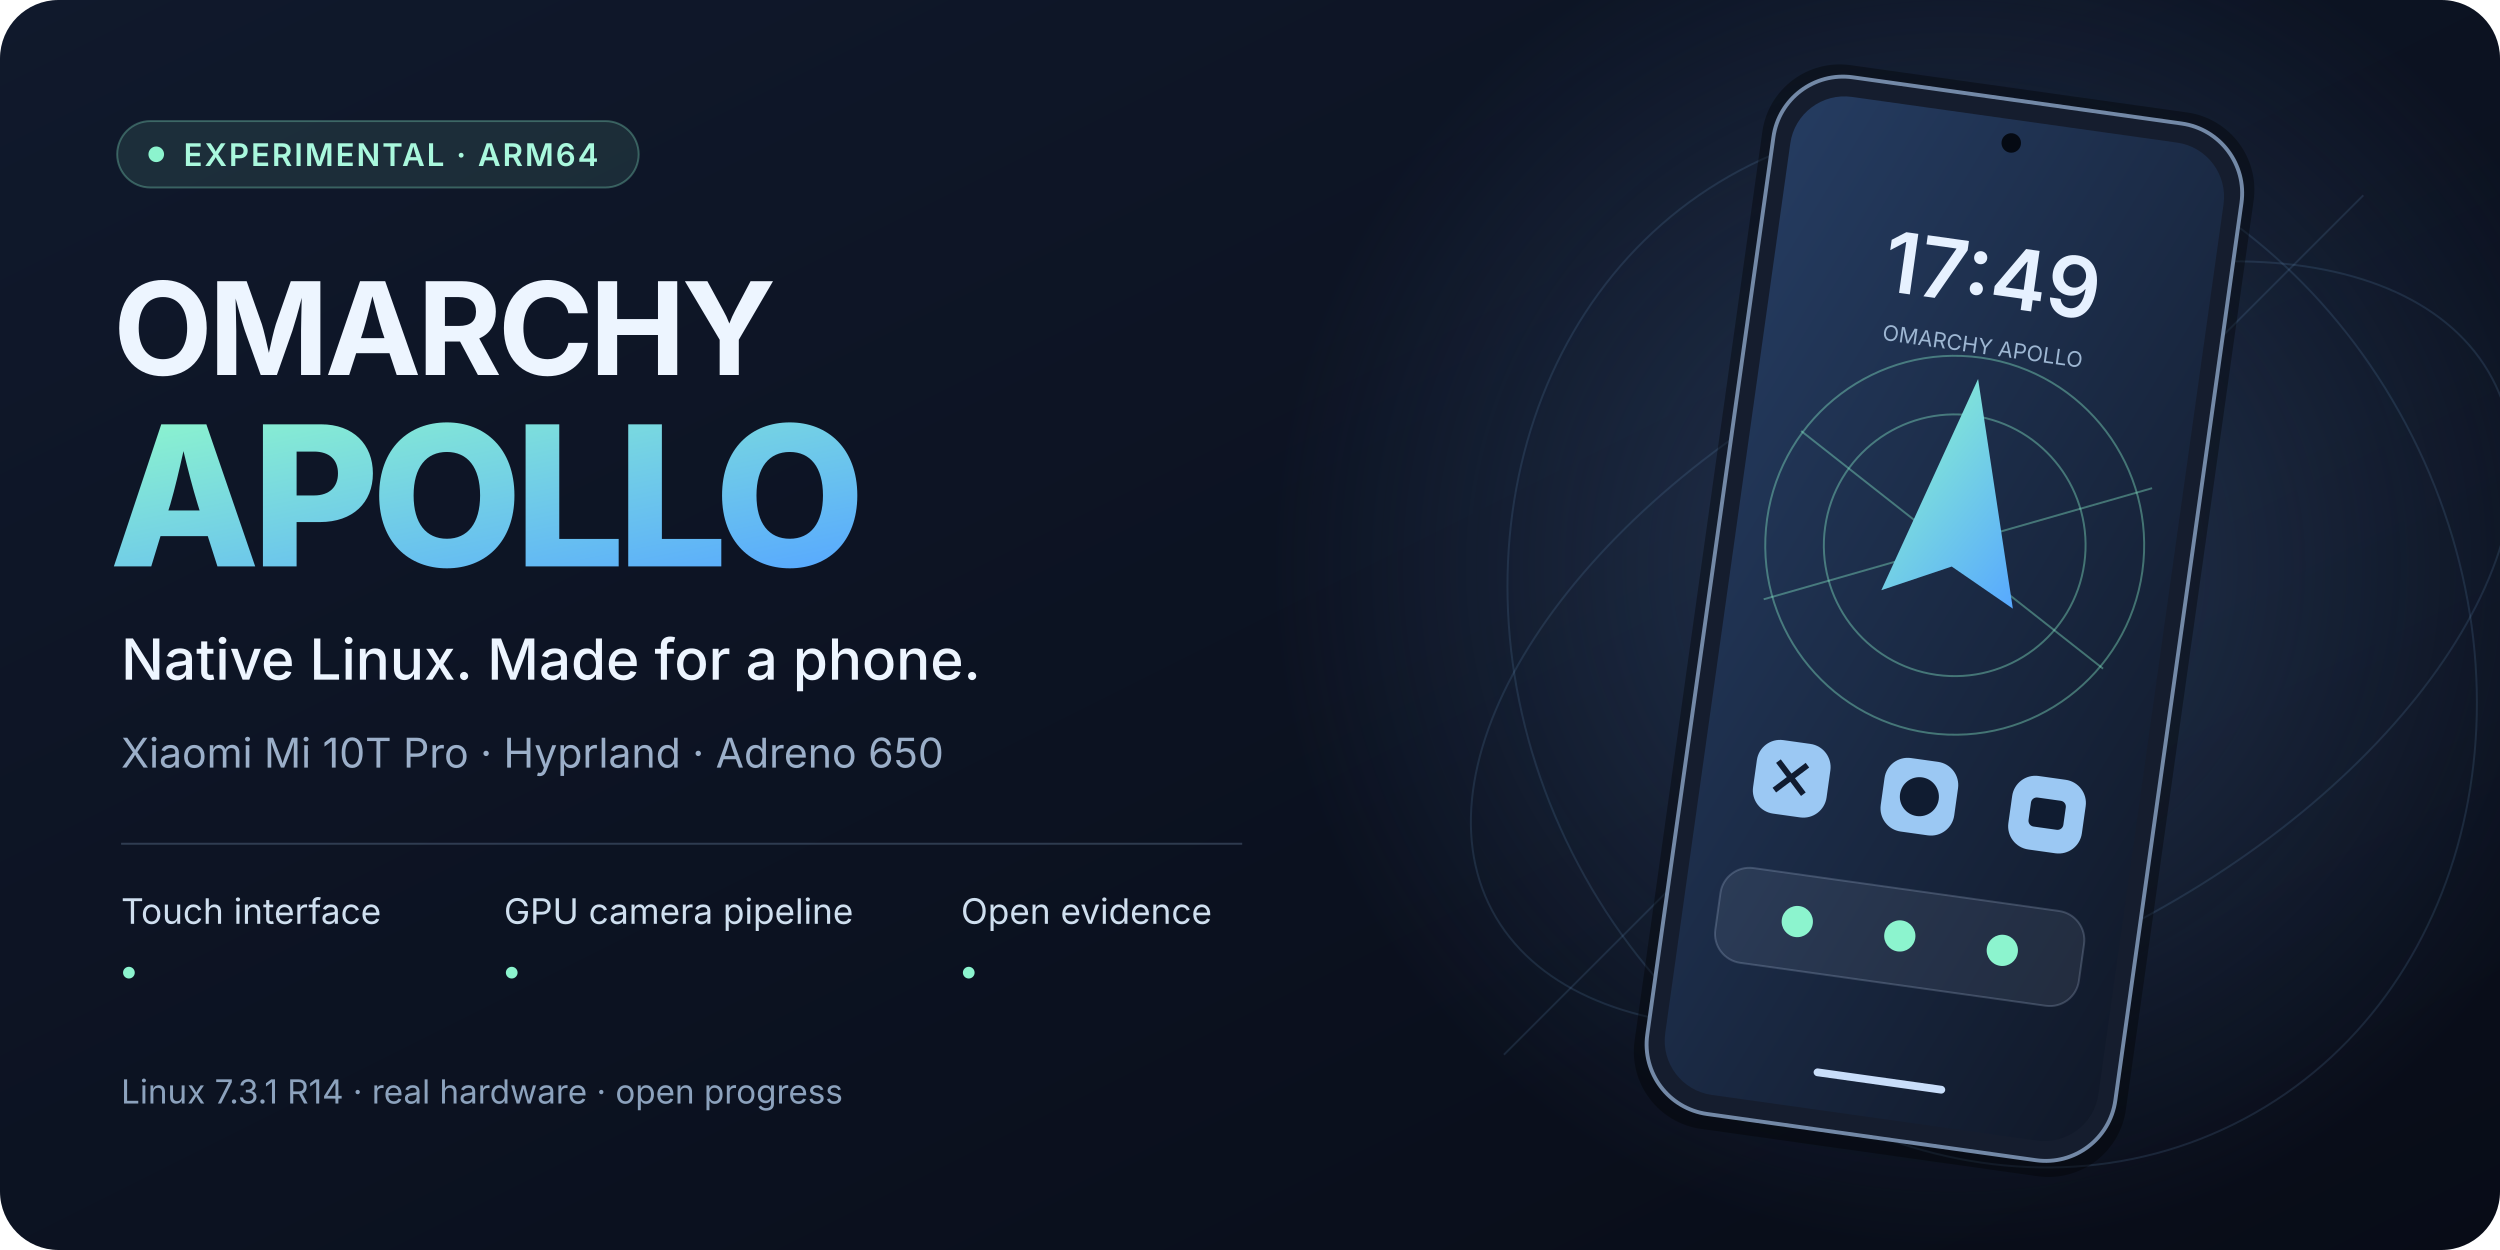
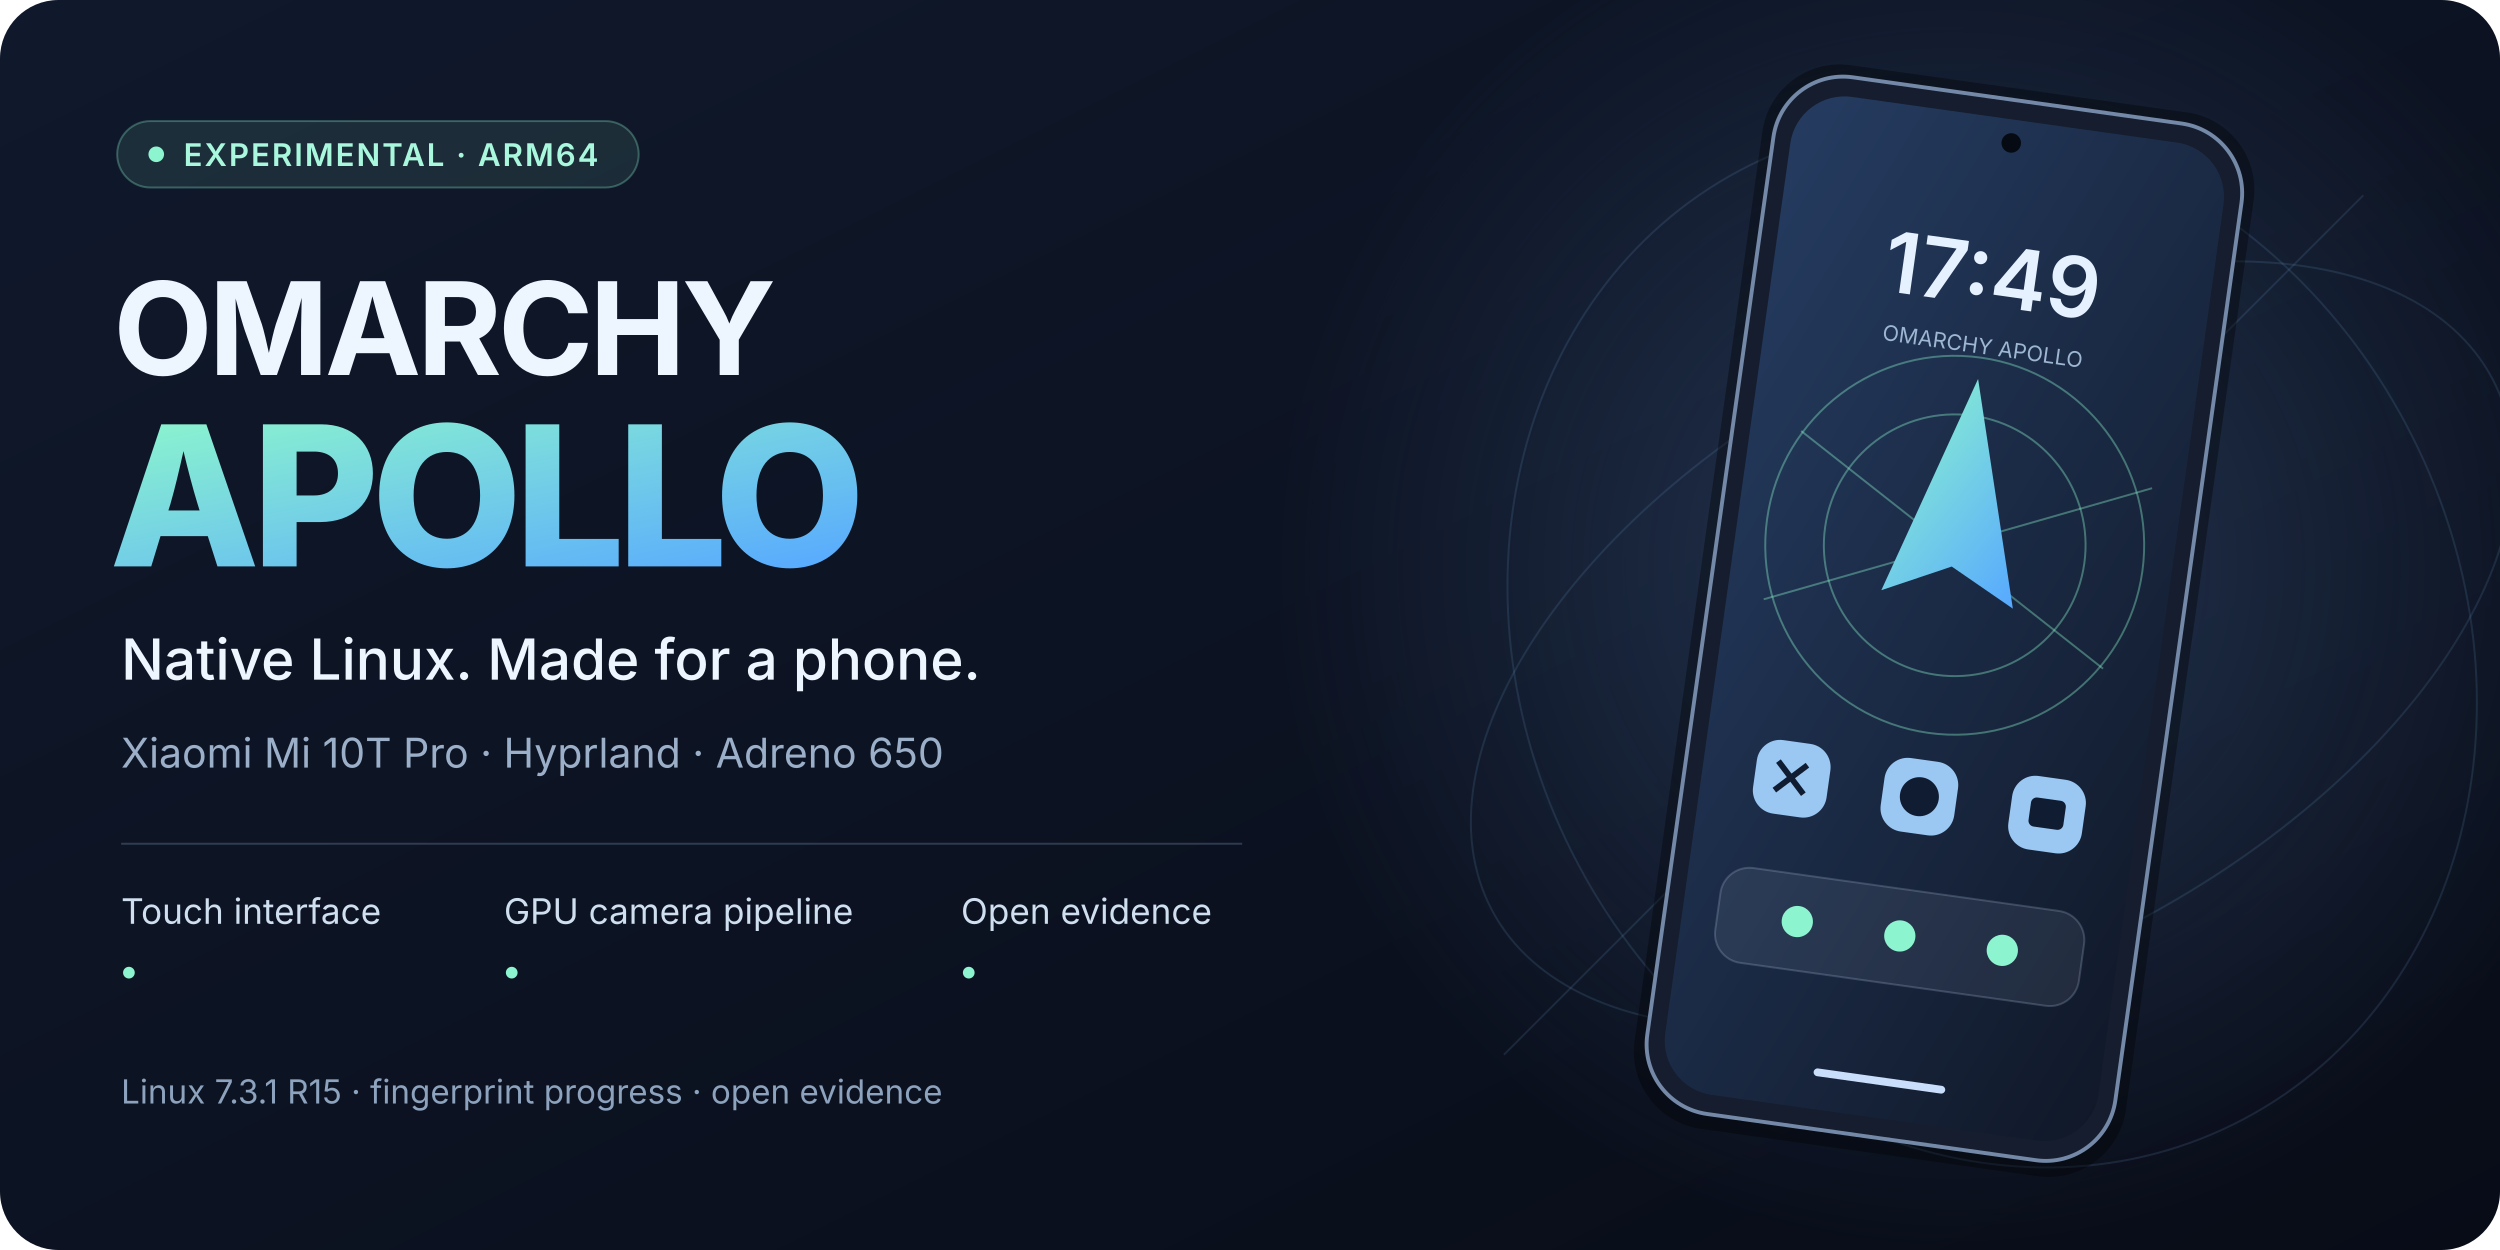
<svg xmlns="http://www.w3.org/2000/svg" width="1280" height="640" viewBox="0 0 1280 640" role="img" aria-labelledby="title desc">
  <defs>
    <linearGradient id="bg" x2="1" y2="1">
      <stop stop-color="#10192c" />
      <stop offset="1" stop-color="#080c17" />
    </linearGradient>
    <linearGradient id="accent" x2="1" y2="1">
      <stop stop-color="#8cf4ce" />
      <stop offset="1" stop-color="#57a8ff" />
    </linearGradient>
    <linearGradient id="screen" x2="1" y2="1">
      <stop stop-color="#253c61" />
      <stop offset="1" stop-color="#101828" />
    </linearGradient>
    <radialGradient id="glow">
      <stop stop-color="#42618f" stop-opacity=".45" />
      <stop offset="1" stop-color="#42618f" stop-opacity="0" />
    </radialGradient>
  </defs>
  <rect width="1280" height="640" rx="30" fill="url(#bg)" />
  <circle cx="1000" cy="290" r="350" fill="url(#glow)" />
  <g fill="none" stroke="#6b9fcc" stroke-opacity=".16">
    <ellipse cx="1020" cy="330" rx="240" ry="275" transform="rotate(-28 1020 330)" />
    <ellipse cx="1020" cy="330" rx="290" ry="160" transform="rotate(-28 1020 330)" />
    <path d="M770 540 1210 100" />
  </g>
  <g font-family="Inter, Segoe UI, Arial, sans-serif">
    <rect x="60" y="62" width="267" height="34" rx="17" fill="#8cf4ce" fill-opacity=".1" stroke="#8cf4ce" stroke-opacity=".3" />
    <circle cx="80" cy="79" r="4" fill="#8cf4ce" />
    <text x="94" y="85" fill="#a9f8dd" font-size="16" font-weight="600" letter-spacing="1">EXPERIMENTAL · ARM64</text>
    <text x="58" y="192" fill="#edf5ff" font-size="66" font-weight="750" letter-spacing="-2">OMARCHY</text>
    <text x="56" y="290" fill="url(#accent)" font-size="100" font-weight="800" letter-spacing="-4">APOLLO</text>
    <text x="62" y="348" fill="#edf5ff" font-size="29" font-weight="500">Native Linux. Made for a phone.</text>
    <text x="62" y="393" fill="#9bafc9" font-size="21">Xiaomi Mi 10T Pro · Hyprland · Adreno 650</text>
    <path d="M62 432h574" stroke="#7f9cbb" stroke-opacity=".3" />
    <text x="62" y="473" fill="#cfdfef" font-size="18">Touch interface</text>
    <text x="258" y="473" fill="#cfdfef" font-size="18">GPU camera pipeline</text>
    <text x="492" y="473" fill="#cfdfef" font-size="18">Open evidence</text>
    <g fill="#8cf4ce">
      <circle cx="66" cy="498" r="3" />
      <circle cx="262" cy="498" r="3" />
      <circle cx="496" cy="498" r="3" />
    </g>
-     <text x="62" y="565" fill="#8ca2bd" font-size="17">Linux 7.3.1 R14 · real hardware · open progress</text>
+     <text x="62" y="565" fill="#8ca2bd" font-size="17">Linux 7.3.1 R15 · fingerprint progress · open evidence</text>
  </g>
  <g transform="translate(875 48) rotate(8 115 265)">
    <rect x="-6" y="-6" width="254" height="550" rx="40" fill="#000" fill-opacity=".35" />
    <rect width="242" height="536" rx="36" fill="#151d2e" stroke="#7389a7" stroke-width="2" />
    <rect x="9" y="10" width="224" height="516" rx="28" fill="url(#screen)" />
    <circle cx="121" cy="22" r="5" fill="#050a13" />
    <g fill="none" stroke="#8cf4ce" stroke-opacity=".38">
      <circle cx="121" cy="230" r="97" />
      <circle cx="121" cy="230" r="67" />
      <path d="m28 271 189-84M35 183l170 99" />
    </g>
    <path d="m121 144 34 114-34-17-34 17z" fill="url(#accent)" />
    <g font-family="Inter, Segoe UI, Arial, sans-serif" text-anchor="middle">
      <text x="121" y="106" font-size="43" font-weight="600" fill="#e6f1ff">17:49</text>
      <text x="121" y="131" font-size="11" fill="#9db6d2">OMARCHY APOLLO</text>
    </g>
    <g fill="#9bc8f3">
      <rect x="36" y="341" width="38" height="38" rx="12" />
      <rect x="102" y="341" width="38" height="38" rx="12" />
      <rect x="168" y="341" width="38" height="38" rx="12" />
    </g>
    <g fill="#101c31">
      <path d="m47 352 15 15m0-15-15 15" stroke="#101c31" stroke-width="3" />
      <circle cx="121" cy="360" r="10" />
      <rect x="178" y="352" width="18" height="15" rx="3" />
    </g>
    <rect x="27" y="408" width="188" height="49" rx="15" fill="#d9e9ff" fill-opacity=".08" stroke="#c9defa" stroke-opacity=".2" />
    <g fill="#8cf4ce">
      <circle cx="68" cy="432" r="8" />
      <circle cx="121" cy="432" r="8" />
      <circle cx="174" cy="432" r="8" />
    </g>
    <rect x="87" y="505" width="68" height="4" rx="2" fill="#c9defa" />
  </g>
</svg>
